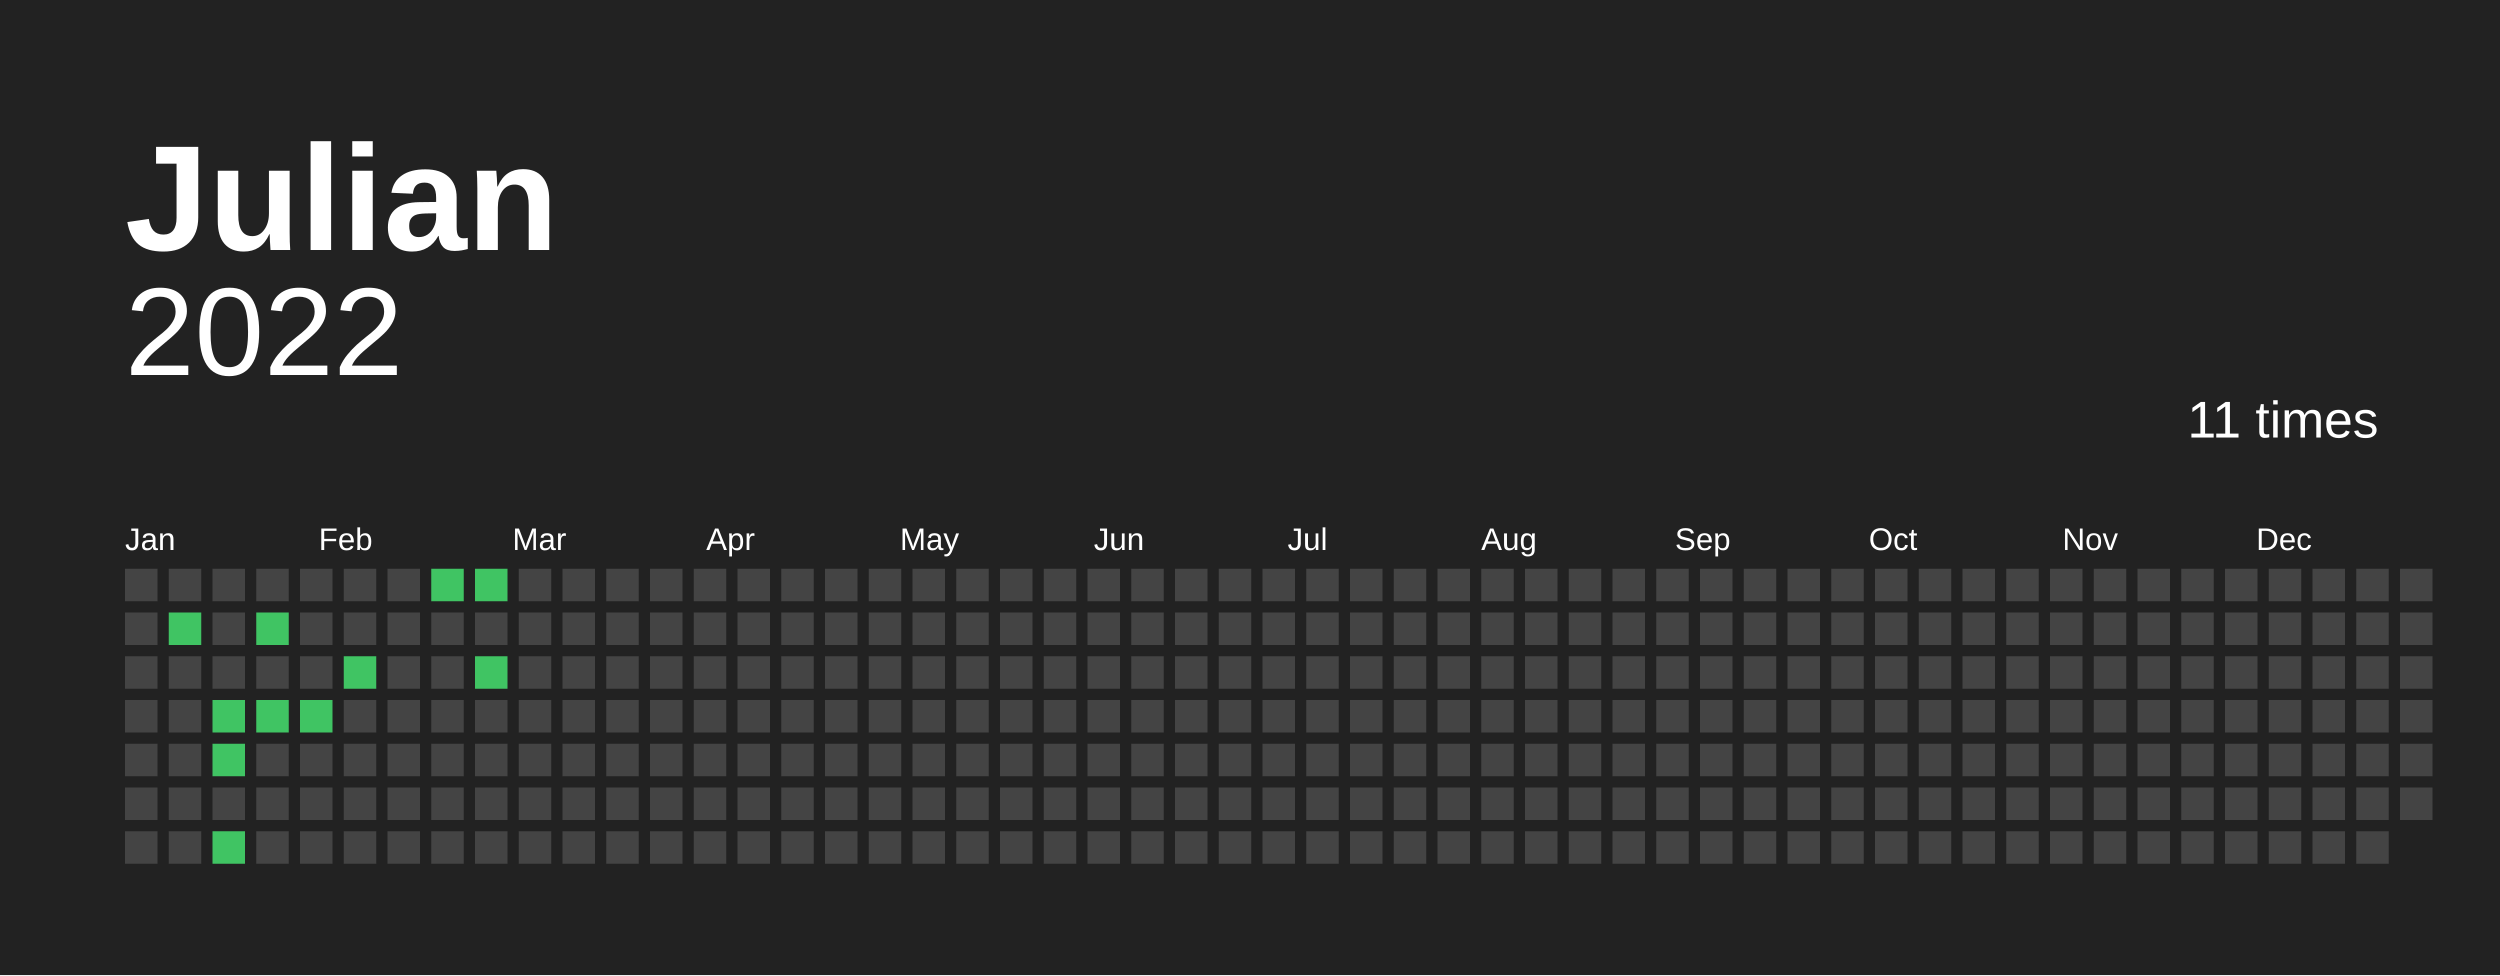
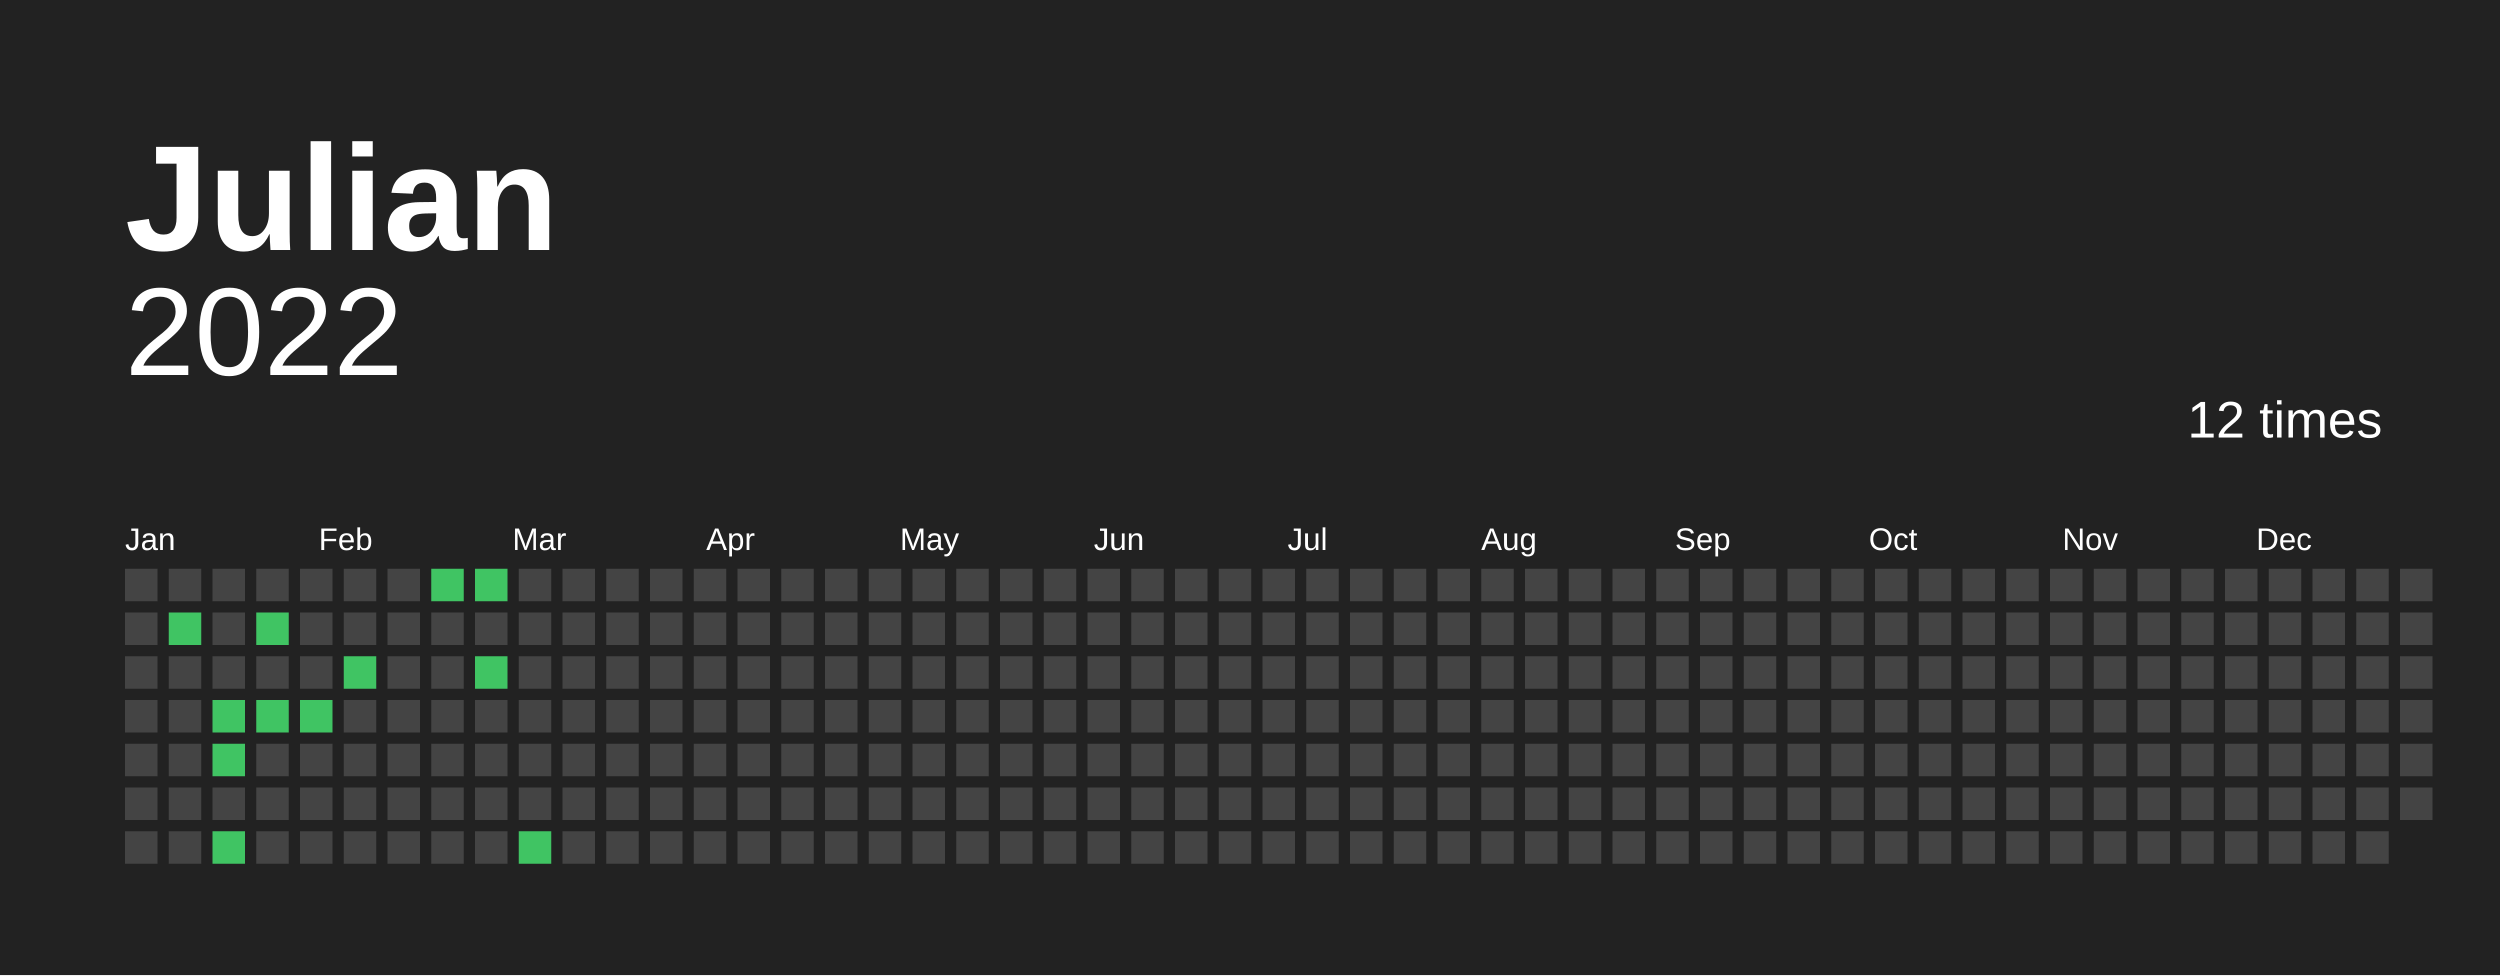
<svg xmlns="http://www.w3.org/2000/svg" baseProfile="full" height="78mm" version="1.1" viewBox="0,0,200,78" width="200mm">
  <defs />
  <rect fill="#222222" height="78" width="200" x="0" y="0" />
  <text fill="#FFFFFF" style="font-size:12px; font-family:Arial; font-weight:bold;" x="10" y="20">Julian</text>
  <text alignment-baseline="hanging" fill="#FFFFFF" style="font-size:10.0px; font-family:Arial;" x="10" y="30">2022</text>
-   <text alignment-baseline="hanging" fill="#FFFFFF" style="font-size:4.125px; font-family:Arial;" x="175" y="35">11 times</text>
+   <text alignment-baseline="hanging" fill="#FFFFFF" style="font-size:4.125px; font-family:Arial;" x="175" y="35">12 times</text>
  <text fill="#FFFFFF" style="font-size:2.5px; font-family:Arial" x="10.0" y="44">Jan</text>
  <text fill="#FFFFFF" style="font-size:2.5px; font-family:Arial" x="25.5" y="44">Feb</text>
  <text fill="#FFFFFF" style="font-size:2.5px; font-family:Arial" x="41.0" y="44">Mar</text>
  <text fill="#FFFFFF" style="font-size:2.5px; font-family:Arial" x="56.5" y="44">Apr</text>
  <text fill="#FFFFFF" style="font-size:2.5px; font-family:Arial" x="72.0" y="44">May</text>
  <text fill="#FFFFFF" style="font-size:2.5px; font-family:Arial" x="87.5" y="44">Jun</text>
  <text fill="#FFFFFF" style="font-size:2.5px; font-family:Arial" x="103.0" y="44">Jul</text>
  <text fill="#FFFFFF" style="font-size:2.5px; font-family:Arial" x="118.5" y="44">Aug</text>
  <text fill="#FFFFFF" style="font-size:2.5px; font-family:Arial" x="134.0" y="44">Sep</text>
  <text fill="#FFFFFF" style="font-size:2.5px; font-family:Arial" x="149.5" y="44">Oct</text>
  <text fill="#FFFFFF" style="font-size:2.5px; font-family:Arial" x="165.0" y="44">Nov</text>
  <text fill="#FFFFFF" style="font-size:2.5px; font-family:Arial" x="180.5" y="44">Dec</text>
  <rect fill="#444444" height="2.6" width="2.6" x="10.0" y="45.5" />
  <rect fill="#444444" height="2.6" width="2.6" x="10.0" y="49.0" />
  <rect fill="#444444" height="2.6" width="2.6" x="10.0" y="52.5" />
  <rect fill="#444444" height="2.6" width="2.6" x="10.0" y="56.0" />
  <rect fill="#444444" height="2.6" width="2.6" x="10.0" y="59.5" />
  <rect fill="#444444" height="2.6" width="2.6" x="10.0" y="63.0" />
  <rect fill="#444444" height="2.6" width="2.6" x="10.0" y="66.5" />
  <rect fill="#444444" height="2.6" width="2.6" x="13.5" y="45.5" />
  <rect fill="#40C463" height="2.6" width="2.6" x="13.5" y="49.0" />
  <rect fill="#444444" height="2.6" width="2.6" x="13.5" y="52.5" />
  <rect fill="#444444" height="2.6" width="2.6" x="13.5" y="56.0" />
  <rect fill="#444444" height="2.6" width="2.6" x="13.5" y="59.5" />
  <rect fill="#444444" height="2.6" width="2.6" x="13.5" y="63.0" />
  <rect fill="#444444" height="2.6" width="2.6" x="13.5" y="66.5" />
  <rect fill="#444444" height="2.6" width="2.6" x="17.0" y="45.5" />
  <rect fill="#444444" height="2.6" width="2.6" x="17.0" y="49.0" />
  <rect fill="#444444" height="2.6" width="2.6" x="17.0" y="52.5" />
  <rect fill="#40C463" height="2.6" width="2.6" x="17.0" y="56.0" />
  <rect fill="#40C463" height="2.6" width="2.6" x="17.0" y="59.5" />
  <rect fill="#444444" height="2.6" width="2.6" x="17.0" y="63.0" />
  <rect fill="#40C463" height="2.6" width="2.6" x="17.0" y="66.5" />
  <rect fill="#444444" height="2.6" width="2.6" x="20.5" y="45.5" />
  <rect fill="#40C463" height="2.6" width="2.6" x="20.5" y="49.0" />
  <rect fill="#444444" height="2.6" width="2.6" x="20.5" y="52.5" />
  <rect fill="#40C463" height="2.6" width="2.6" x="20.5" y="56.0" />
  <rect fill="#444444" height="2.6" width="2.6" x="20.5" y="59.5" />
  <rect fill="#444444" height="2.6" width="2.6" x="20.5" y="63.0" />
  <rect fill="#444444" height="2.6" width="2.6" x="20.5" y="66.5" />
  <rect fill="#444444" height="2.6" width="2.6" x="24.0" y="45.5" />
  <rect fill="#444444" height="2.6" width="2.6" x="24.0" y="49.0" />
  <rect fill="#444444" height="2.6" width="2.6" x="24.0" y="52.5" />
  <rect fill="#40C463" height="2.6" width="2.6" x="24.0" y="56.0" />
  <rect fill="#444444" height="2.6" width="2.6" x="24.0" y="59.5" />
  <rect fill="#444444" height="2.6" width="2.6" x="24.0" y="63.0" />
  <rect fill="#444444" height="2.6" width="2.6" x="24.0" y="66.5" />
  <rect fill="#444444" height="2.6" width="2.6" x="27.5" y="45.5" />
  <rect fill="#444444" height="2.6" width="2.6" x="27.5" y="49.0" />
  <rect fill="#40C463" height="2.6" width="2.6" x="27.5" y="52.5" />
  <rect fill="#444444" height="2.6" width="2.6" x="27.5" y="56.0" />
  <rect fill="#444444" height="2.6" width="2.6" x="27.5" y="59.5" />
  <rect fill="#444444" height="2.6" width="2.6" x="27.5" y="63.0" />
  <rect fill="#444444" height="2.6" width="2.6" x="27.5" y="66.5" />
  <rect fill="#444444" height="2.6" width="2.6" x="31.0" y="45.5" />
  <rect fill="#444444" height="2.6" width="2.6" x="31.0" y="49.0" />
  <rect fill="#444444" height="2.6" width="2.6" x="31.0" y="52.5" />
  <rect fill="#444444" height="2.6" width="2.6" x="31.0" y="56.0" />
  <rect fill="#444444" height="2.6" width="2.6" x="31.0" y="59.5" />
  <rect fill="#444444" height="2.6" width="2.6" x="31.0" y="63.0" />
  <rect fill="#444444" height="2.6" width="2.6" x="31.0" y="66.5" />
  <rect fill="#40C463" height="2.6" width="2.6" x="34.5" y="45.5" />
  <rect fill="#444444" height="2.6" width="2.6" x="34.5" y="49.0" />
  <rect fill="#444444" height="2.6" width="2.6" x="34.5" y="52.5" />
  <rect fill="#444444" height="2.6" width="2.6" x="34.5" y="56.0" />
  <rect fill="#444444" height="2.6" width="2.6" x="34.5" y="59.5" />
  <rect fill="#444444" height="2.6" width="2.6" x="34.5" y="63.0" />
  <rect fill="#444444" height="2.6" width="2.6" x="34.5" y="66.5" />
  <rect fill="#40C463" height="2.6" width="2.6" x="38.0" y="45.5" />
  <rect fill="#444444" height="2.6" width="2.6" x="38.0" y="49.0" />
  <rect fill="#40C463" height="2.6" width="2.6" x="38.0" y="52.5" />
  <rect fill="#444444" height="2.6" width="2.6" x="38.0" y="56.0" />
  <rect fill="#444444" height="2.6" width="2.6" x="38.0" y="59.5" />
  <rect fill="#444444" height="2.6" width="2.6" x="38.0" y="63.0" />
  <rect fill="#444444" height="2.6" width="2.6" x="38.0" y="66.5" />
  <rect fill="#444444" height="2.6" width="2.6" x="41.5" y="45.5" />
  <rect fill="#444444" height="2.6" width="2.6" x="41.5" y="49.0" />
  <rect fill="#444444" height="2.6" width="2.6" x="41.5" y="52.5" />
  <rect fill="#444444" height="2.6" width="2.6" x="41.5" y="56.0" />
  <rect fill="#444444" height="2.6" width="2.6" x="41.5" y="59.5" />
  <rect fill="#444444" height="2.6" width="2.6" x="41.5" y="63.0" />
-   <rect fill="#444444" height="2.6" width="2.6" x="41.5" y="66.5" />
+   <rect fill="#40C463" height="2.6" width="2.6" x="41.5" y="66.5" />
  <rect fill="#444444" height="2.6" width="2.6" x="45.0" y="45.5" />
  <rect fill="#444444" height="2.6" width="2.6" x="45.0" y="49.0" />
  <rect fill="#444444" height="2.6" width="2.6" x="45.0" y="52.5" />
  <rect fill="#444444" height="2.6" width="2.6" x="45.0" y="56.0" />
  <rect fill="#444444" height="2.6" width="2.6" x="45.0" y="59.5" />
  <rect fill="#444444" height="2.6" width="2.6" x="45.0" y="63.0" />
  <rect fill="#444444" height="2.6" width="2.6" x="45.0" y="66.5" />
  <rect fill="#444444" height="2.6" width="2.6" x="48.5" y="45.5" />
  <rect fill="#444444" height="2.6" width="2.6" x="48.5" y="49.0" />
  <rect fill="#444444" height="2.6" width="2.6" x="48.5" y="52.5" />
  <rect fill="#444444" height="2.6" width="2.6" x="48.5" y="56.0" />
  <rect fill="#444444" height="2.6" width="2.6" x="48.5" y="59.5" />
  <rect fill="#444444" height="2.6" width="2.6" x="48.5" y="63.0" />
  <rect fill="#444444" height="2.6" width="2.6" x="48.5" y="66.5" />
  <rect fill="#444444" height="2.6" width="2.6" x="52.0" y="45.5" />
  <rect fill="#444444" height="2.6" width="2.6" x="52.0" y="49.0" />
  <rect fill="#444444" height="2.6" width="2.6" x="52.0" y="52.5" />
  <rect fill="#444444" height="2.6" width="2.6" x="52.0" y="56.0" />
  <rect fill="#444444" height="2.6" width="2.6" x="52.0" y="59.5" />
  <rect fill="#444444" height="2.6" width="2.6" x="52.0" y="63.0" />
  <rect fill="#444444" height="2.6" width="2.6" x="52.0" y="66.5" />
  <rect fill="#444444" height="2.6" width="2.6" x="55.5" y="45.5" />
  <rect fill="#444444" height="2.6" width="2.6" x="55.5" y="49.0" />
  <rect fill="#444444" height="2.6" width="2.6" x="55.5" y="52.5" />
  <rect fill="#444444" height="2.6" width="2.6" x="55.5" y="56.0" />
  <rect fill="#444444" height="2.6" width="2.6" x="55.5" y="59.5" />
  <rect fill="#444444" height="2.6" width="2.6" x="55.5" y="63.0" />
  <rect fill="#444444" height="2.6" width="2.6" x="55.5" y="66.5" />
  <rect fill="#444444" height="2.6" width="2.6" x="59.0" y="45.5" />
  <rect fill="#444444" height="2.6" width="2.6" x="59.0" y="49.0" />
  <rect fill="#444444" height="2.6" width="2.6" x="59.0" y="52.5" />
  <rect fill="#444444" height="2.6" width="2.6" x="59.0" y="56.0" />
  <rect fill="#444444" height="2.6" width="2.6" x="59.0" y="59.5" />
  <rect fill="#444444" height="2.6" width="2.6" x="59.0" y="63.0" />
  <rect fill="#444444" height="2.6" width="2.6" x="59.0" y="66.5" />
  <rect fill="#444444" height="2.6" width="2.6" x="62.5" y="45.5" />
  <rect fill="#444444" height="2.6" width="2.6" x="62.5" y="49.0" />
  <rect fill="#444444" height="2.6" width="2.6" x="62.5" y="52.5" />
  <rect fill="#444444" height="2.6" width="2.6" x="62.5" y="56.0" />
  <rect fill="#444444" height="2.6" width="2.6" x="62.5" y="59.5" />
  <rect fill="#444444" height="2.6" width="2.6" x="62.5" y="63.0" />
  <rect fill="#444444" height="2.6" width="2.6" x="62.5" y="66.5" />
  <rect fill="#444444" height="2.6" width="2.6" x="66.0" y="45.5" />
  <rect fill="#444444" height="2.6" width="2.6" x="66.0" y="49.0" />
  <rect fill="#444444" height="2.6" width="2.6" x="66.0" y="52.5" />
  <rect fill="#444444" height="2.6" width="2.6" x="66.0" y="56.0" />
  <rect fill="#444444" height="2.6" width="2.6" x="66.0" y="59.5" />
  <rect fill="#444444" height="2.6" width="2.6" x="66.0" y="63.0" />
  <rect fill="#444444" height="2.6" width="2.6" x="66.0" y="66.5" />
  <rect fill="#444444" height="2.6" width="2.6" x="69.5" y="45.5" />
  <rect fill="#444444" height="2.6" width="2.6" x="69.5" y="49.0" />
  <rect fill="#444444" height="2.6" width="2.6" x="69.5" y="52.5" />
  <rect fill="#444444" height="2.6" width="2.6" x="69.5" y="56.0" />
  <rect fill="#444444" height="2.6" width="2.6" x="69.5" y="59.5" />
  <rect fill="#444444" height="2.6" width="2.6" x="69.5" y="63.0" />
  <rect fill="#444444" height="2.6" width="2.6" x="69.5" y="66.5" />
  <rect fill="#444444" height="2.6" width="2.6" x="73.0" y="45.5" />
  <rect fill="#444444" height="2.6" width="2.6" x="73.0" y="49.0" />
  <rect fill="#444444" height="2.6" width="2.6" x="73.0" y="52.5" />
  <rect fill="#444444" height="2.6" width="2.6" x="73.0" y="56.0" />
  <rect fill="#444444" height="2.6" width="2.6" x="73.0" y="59.5" />
  <rect fill="#444444" height="2.6" width="2.6" x="73.0" y="63.0" />
  <rect fill="#444444" height="2.6" width="2.6" x="73.0" y="66.5" />
  <rect fill="#444444" height="2.6" width="2.6" x="76.5" y="45.5" />
  <rect fill="#444444" height="2.6" width="2.6" x="76.5" y="49.0" />
  <rect fill="#444444" height="2.6" width="2.6" x="76.5" y="52.5" />
  <rect fill="#444444" height="2.6" width="2.6" x="76.5" y="56.0" />
  <rect fill="#444444" height="2.6" width="2.6" x="76.5" y="59.5" />
  <rect fill="#444444" height="2.6" width="2.6" x="76.5" y="63.0" />
  <rect fill="#444444" height="2.6" width="2.6" x="76.5" y="66.5" />
  <rect fill="#444444" height="2.6" width="2.6" x="80.0" y="45.5" />
  <rect fill="#444444" height="2.6" width="2.6" x="80.0" y="49.0" />
  <rect fill="#444444" height="2.6" width="2.6" x="80.0" y="52.5" />
  <rect fill="#444444" height="2.6" width="2.6" x="80.0" y="56.0" />
  <rect fill="#444444" height="2.6" width="2.6" x="80.0" y="59.5" />
  <rect fill="#444444" height="2.6" width="2.6" x="80.0" y="63.0" />
  <rect fill="#444444" height="2.6" width="2.6" x="80.0" y="66.5" />
  <rect fill="#444444" height="2.6" width="2.6" x="83.5" y="45.5" />
  <rect fill="#444444" height="2.6" width="2.6" x="83.5" y="49.0" />
  <rect fill="#444444" height="2.6" width="2.6" x="83.5" y="52.5" />
  <rect fill="#444444" height="2.6" width="2.6" x="83.5" y="56.0" />
  <rect fill="#444444" height="2.6" width="2.6" x="83.5" y="59.5" />
  <rect fill="#444444" height="2.6" width="2.6" x="83.5" y="63.0" />
  <rect fill="#444444" height="2.6" width="2.6" x="83.5" y="66.5" />
  <rect fill="#444444" height="2.6" width="2.6" x="87.0" y="45.5" />
  <rect fill="#444444" height="2.6" width="2.6" x="87.0" y="49.0" />
  <rect fill="#444444" height="2.6" width="2.6" x="87.0" y="52.5" />
  <rect fill="#444444" height="2.6" width="2.6" x="87.0" y="56.0" />
  <rect fill="#444444" height="2.6" width="2.6" x="87.0" y="59.5" />
  <rect fill="#444444" height="2.6" width="2.6" x="87.0" y="63.0" />
  <rect fill="#444444" height="2.6" width="2.6" x="87.0" y="66.5" />
  <rect fill="#444444" height="2.6" width="2.6" x="90.5" y="45.5" />
  <rect fill="#444444" height="2.6" width="2.6" x="90.5" y="49.0" />
  <rect fill="#444444" height="2.6" width="2.6" x="90.5" y="52.5" />
  <rect fill="#444444" height="2.6" width="2.6" x="90.5" y="56.0" />
  <rect fill="#444444" height="2.6" width="2.6" x="90.5" y="59.5" />
  <rect fill="#444444" height="2.6" width="2.6" x="90.5" y="63.0" />
  <rect fill="#444444" height="2.6" width="2.6" x="90.5" y="66.5" />
  <rect fill="#444444" height="2.6" width="2.6" x="94.0" y="45.5" />
  <rect fill="#444444" height="2.6" width="2.6" x="94.0" y="49.0" />
  <rect fill="#444444" height="2.6" width="2.6" x="94.0" y="52.5" />
  <rect fill="#444444" height="2.6" width="2.6" x="94.0" y="56.0" />
  <rect fill="#444444" height="2.6" width="2.6" x="94.0" y="59.5" />
  <rect fill="#444444" height="2.6" width="2.6" x="94.0" y="63.0" />
  <rect fill="#444444" height="2.6" width="2.6" x="94.0" y="66.5" />
  <rect fill="#444444" height="2.6" width="2.6" x="97.5" y="45.5" />
  <rect fill="#444444" height="2.6" width="2.6" x="97.5" y="49.0" />
  <rect fill="#444444" height="2.6" width="2.6" x="97.5" y="52.5" />
  <rect fill="#444444" height="2.6" width="2.6" x="97.5" y="56.0" />
  <rect fill="#444444" height="2.6" width="2.6" x="97.5" y="59.5" />
  <rect fill="#444444" height="2.6" width="2.6" x="97.5" y="63.0" />
  <rect fill="#444444" height="2.6" width="2.6" x="97.5" y="66.5" />
  <rect fill="#444444" height="2.6" width="2.6" x="101.0" y="45.5" />
  <rect fill="#444444" height="2.6" width="2.6" x="101.0" y="49.0" />
  <rect fill="#444444" height="2.6" width="2.6" x="101.0" y="52.5" />
  <rect fill="#444444" height="2.6" width="2.6" x="101.0" y="56.0" />
  <rect fill="#444444" height="2.6" width="2.6" x="101.0" y="59.5" />
  <rect fill="#444444" height="2.6" width="2.6" x="101.0" y="63.0" />
  <rect fill="#444444" height="2.6" width="2.6" x="101.0" y="66.5" />
  <rect fill="#444444" height="2.6" width="2.6" x="104.5" y="45.5" />
  <rect fill="#444444" height="2.6" width="2.6" x="104.5" y="49.0" />
  <rect fill="#444444" height="2.6" width="2.6" x="104.5" y="52.5" />
  <rect fill="#444444" height="2.6" width="2.6" x="104.5" y="56.0" />
  <rect fill="#444444" height="2.6" width="2.6" x="104.5" y="59.5" />
  <rect fill="#444444" height="2.6" width="2.6" x="104.5" y="63.0" />
  <rect fill="#444444" height="2.6" width="2.6" x="104.5" y="66.5" />
  <rect fill="#444444" height="2.6" width="2.6" x="108.0" y="45.5" />
  <rect fill="#444444" height="2.6" width="2.6" x="108.0" y="49.0" />
  <rect fill="#444444" height="2.6" width="2.6" x="108.0" y="52.5" />
  <rect fill="#444444" height="2.6" width="2.6" x="108.0" y="56.0" />
  <rect fill="#444444" height="2.6" width="2.6" x="108.0" y="59.5" />
  <rect fill="#444444" height="2.6" width="2.6" x="108.0" y="63.0" />
  <rect fill="#444444" height="2.6" width="2.6" x="108.0" y="66.5" />
  <rect fill="#444444" height="2.6" width="2.6" x="111.5" y="45.5" />
  <rect fill="#444444" height="2.6" width="2.6" x="111.5" y="49.0" />
  <rect fill="#444444" height="2.6" width="2.6" x="111.5" y="52.5" />
  <rect fill="#444444" height="2.6" width="2.6" x="111.5" y="56.0" />
  <rect fill="#444444" height="2.6" width="2.6" x="111.5" y="59.5" />
  <rect fill="#444444" height="2.6" width="2.6" x="111.5" y="63.0" />
  <rect fill="#444444" height="2.6" width="2.6" x="111.5" y="66.5" />
  <rect fill="#444444" height="2.6" width="2.6" x="115.0" y="45.5" />
  <rect fill="#444444" height="2.6" width="2.6" x="115.0" y="49.0" />
  <rect fill="#444444" height="2.6" width="2.6" x="115.0" y="52.5" />
  <rect fill="#444444" height="2.6" width="2.6" x="115.0" y="56.0" />
  <rect fill="#444444" height="2.6" width="2.6" x="115.0" y="59.5" />
  <rect fill="#444444" height="2.6" width="2.6" x="115.0" y="63.0" />
  <rect fill="#444444" height="2.6" width="2.6" x="115.0" y="66.5" />
  <rect fill="#444444" height="2.6" width="2.6" x="118.5" y="45.5" />
  <rect fill="#444444" height="2.6" width="2.6" x="118.5" y="49.0" />
  <rect fill="#444444" height="2.6" width="2.6" x="118.5" y="52.5" />
  <rect fill="#444444" height="2.6" width="2.6" x="118.5" y="56.0" />
  <rect fill="#444444" height="2.6" width="2.6" x="118.5" y="59.5" />
  <rect fill="#444444" height="2.6" width="2.6" x="118.5" y="63.0" />
  <rect fill="#444444" height="2.6" width="2.6" x="118.5" y="66.5" />
  <rect fill="#444444" height="2.6" width="2.6" x="122.0" y="45.5" />
  <rect fill="#444444" height="2.6" width="2.6" x="122.0" y="49.0" />
  <rect fill="#444444" height="2.6" width="2.6" x="122.0" y="52.5" />
  <rect fill="#444444" height="2.6" width="2.6" x="122.0" y="56.0" />
  <rect fill="#444444" height="2.6" width="2.6" x="122.0" y="59.5" />
  <rect fill="#444444" height="2.6" width="2.6" x="122.0" y="63.0" />
  <rect fill="#444444" height="2.6" width="2.6" x="122.0" y="66.5" />
  <rect fill="#444444" height="2.6" width="2.6" x="125.5" y="45.5" />
  <rect fill="#444444" height="2.6" width="2.6" x="125.5" y="49.0" />
  <rect fill="#444444" height="2.6" width="2.6" x="125.5" y="52.5" />
  <rect fill="#444444" height="2.6" width="2.6" x="125.5" y="56.0" />
  <rect fill="#444444" height="2.6" width="2.6" x="125.5" y="59.5" />
  <rect fill="#444444" height="2.6" width="2.6" x="125.5" y="63.0" />
  <rect fill="#444444" height="2.6" width="2.6" x="125.5" y="66.5" />
  <rect fill="#444444" height="2.6" width="2.6" x="129.0" y="45.5" />
  <rect fill="#444444" height="2.6" width="2.6" x="129.0" y="49.0" />
  <rect fill="#444444" height="2.6" width="2.6" x="129.0" y="52.5" />
  <rect fill="#444444" height="2.6" width="2.6" x="129.0" y="56.0" />
  <rect fill="#444444" height="2.6" width="2.6" x="129.0" y="59.5" />
  <rect fill="#444444" height="2.6" width="2.6" x="129.0" y="63.0" />
  <rect fill="#444444" height="2.6" width="2.6" x="129.0" y="66.5" />
  <rect fill="#444444" height="2.6" width="2.6" x="132.5" y="45.5" />
  <rect fill="#444444" height="2.6" width="2.6" x="132.5" y="49.0" />
  <rect fill="#444444" height="2.6" width="2.6" x="132.5" y="52.5" />
  <rect fill="#444444" height="2.6" width="2.6" x="132.5" y="56.0" />
  <rect fill="#444444" height="2.6" width="2.6" x="132.5" y="59.5" />
  <rect fill="#444444" height="2.6" width="2.6" x="132.5" y="63.0" />
  <rect fill="#444444" height="2.6" width="2.6" x="132.5" y="66.5" />
  <rect fill="#444444" height="2.6" width="2.6" x="136.0" y="45.5" />
  <rect fill="#444444" height="2.6" width="2.6" x="136.0" y="49.0" />
  <rect fill="#444444" height="2.6" width="2.6" x="136.0" y="52.5" />
  <rect fill="#444444" height="2.6" width="2.6" x="136.0" y="56.0" />
  <rect fill="#444444" height="2.6" width="2.6" x="136.0" y="59.5" />
  <rect fill="#444444" height="2.6" width="2.6" x="136.0" y="63.0" />
  <rect fill="#444444" height="2.6" width="2.6" x="136.0" y="66.5" />
  <rect fill="#444444" height="2.6" width="2.6" x="139.5" y="45.5" />
  <rect fill="#444444" height="2.6" width="2.6" x="139.5" y="49.0" />
  <rect fill="#444444" height="2.6" width="2.6" x="139.5" y="52.5" />
  <rect fill="#444444" height="2.6" width="2.6" x="139.5" y="56.0" />
  <rect fill="#444444" height="2.6" width="2.6" x="139.5" y="59.5" />
  <rect fill="#444444" height="2.6" width="2.6" x="139.5" y="63.0" />
  <rect fill="#444444" height="2.6" width="2.6" x="139.5" y="66.5" />
  <rect fill="#444444" height="2.6" width="2.6" x="143.0" y="45.5" />
  <rect fill="#444444" height="2.6" width="2.6" x="143.0" y="49.0" />
  <rect fill="#444444" height="2.6" width="2.6" x="143.0" y="52.5" />
  <rect fill="#444444" height="2.6" width="2.6" x="143.0" y="56.0" />
  <rect fill="#444444" height="2.6" width="2.6" x="143.0" y="59.5" />
  <rect fill="#444444" height="2.6" width="2.6" x="143.0" y="63.0" />
  <rect fill="#444444" height="2.6" width="2.6" x="143.0" y="66.5" />
  <rect fill="#444444" height="2.6" width="2.6" x="146.5" y="45.5" />
  <rect fill="#444444" height="2.6" width="2.6" x="146.5" y="49.0" />
  <rect fill="#444444" height="2.6" width="2.6" x="146.5" y="52.5" />
  <rect fill="#444444" height="2.6" width="2.6" x="146.5" y="56.0" />
  <rect fill="#444444" height="2.6" width="2.6" x="146.5" y="59.5" />
  <rect fill="#444444" height="2.6" width="2.6" x="146.5" y="63.0" />
  <rect fill="#444444" height="2.6" width="2.6" x="146.5" y="66.5" />
  <rect fill="#444444" height="2.6" width="2.6" x="150.0" y="45.5" />
  <rect fill="#444444" height="2.6" width="2.6" x="150.0" y="49.0" />
  <rect fill="#444444" height="2.6" width="2.6" x="150.0" y="52.5" />
  <rect fill="#444444" height="2.6" width="2.6" x="150.0" y="56.0" />
  <rect fill="#444444" height="2.6" width="2.6" x="150.0" y="59.5" />
  <rect fill="#444444" height="2.6" width="2.6" x="150.0" y="63.0" />
  <rect fill="#444444" height="2.6" width="2.6" x="150.0" y="66.5" />
  <rect fill="#444444" height="2.6" width="2.6" x="153.5" y="45.5" />
  <rect fill="#444444" height="2.6" width="2.6" x="153.5" y="49.0" />
  <rect fill="#444444" height="2.6" width="2.6" x="153.5" y="52.5" />
  <rect fill="#444444" height="2.6" width="2.6" x="153.5" y="56.0" />
  <rect fill="#444444" height="2.6" width="2.6" x="153.5" y="59.5" />
  <rect fill="#444444" height="2.6" width="2.6" x="153.5" y="63.0" />
  <rect fill="#444444" height="2.6" width="2.6" x="153.5" y="66.5" />
  <rect fill="#444444" height="2.6" width="2.6" x="157.0" y="45.5" />
  <rect fill="#444444" height="2.6" width="2.6" x="157.0" y="49.0" />
  <rect fill="#444444" height="2.6" width="2.6" x="157.0" y="52.5" />
  <rect fill="#444444" height="2.6" width="2.6" x="157.0" y="56.0" />
  <rect fill="#444444" height="2.6" width="2.6" x="157.0" y="59.5" />
  <rect fill="#444444" height="2.6" width="2.6" x="157.0" y="63.0" />
  <rect fill="#444444" height="2.6" width="2.6" x="157.0" y="66.5" />
  <rect fill="#444444" height="2.6" width="2.6" x="160.5" y="45.5" />
  <rect fill="#444444" height="2.6" width="2.6" x="160.5" y="49.0" />
  <rect fill="#444444" height="2.6" width="2.6" x="160.5" y="52.5" />
  <rect fill="#444444" height="2.6" width="2.6" x="160.5" y="56.0" />
  <rect fill="#444444" height="2.6" width="2.6" x="160.5" y="59.5" />
  <rect fill="#444444" height="2.6" width="2.6" x="160.5" y="63.0" />
  <rect fill="#444444" height="2.6" width="2.6" x="160.5" y="66.5" />
  <rect fill="#444444" height="2.6" width="2.6" x="164.0" y="45.5" />
  <rect fill="#444444" height="2.6" width="2.6" x="164.0" y="49.0" />
  <rect fill="#444444" height="2.6" width="2.6" x="164.0" y="52.5" />
  <rect fill="#444444" height="2.6" width="2.6" x="164.0" y="56.0" />
  <rect fill="#444444" height="2.6" width="2.6" x="164.0" y="59.5" />
  <rect fill="#444444" height="2.6" width="2.6" x="164.0" y="63.0" />
  <rect fill="#444444" height="2.6" width="2.6" x="164.0" y="66.5" />
  <rect fill="#444444" height="2.6" width="2.6" x="167.5" y="45.5" />
  <rect fill="#444444" height="2.6" width="2.6" x="167.5" y="49.0" />
  <rect fill="#444444" height="2.6" width="2.6" x="167.5" y="52.5" />
  <rect fill="#444444" height="2.6" width="2.6" x="167.5" y="56.0" />
  <rect fill="#444444" height="2.6" width="2.6" x="167.5" y="59.5" />
  <rect fill="#444444" height="2.6" width="2.6" x="167.5" y="63.0" />
  <rect fill="#444444" height="2.6" width="2.6" x="167.5" y="66.5" />
  <rect fill="#444444" height="2.6" width="2.6" x="171.0" y="45.5" />
  <rect fill="#444444" height="2.6" width="2.6" x="171.0" y="49.0" />
  <rect fill="#444444" height="2.6" width="2.6" x="171.0" y="52.5" />
  <rect fill="#444444" height="2.6" width="2.6" x="171.0" y="56.0" />
  <rect fill="#444444" height="2.6" width="2.6" x="171.0" y="59.5" />
  <rect fill="#444444" height="2.6" width="2.6" x="171.0" y="63.0" />
  <rect fill="#444444" height="2.6" width="2.6" x="171.0" y="66.5" />
  <rect fill="#444444" height="2.6" width="2.6" x="174.5" y="45.5" />
  <rect fill="#444444" height="2.6" width="2.6" x="174.5" y="49.0" />
  <rect fill="#444444" height="2.6" width="2.6" x="174.5" y="52.5" />
  <rect fill="#444444" height="2.6" width="2.6" x="174.5" y="56.0" />
  <rect fill="#444444" height="2.6" width="2.6" x="174.5" y="59.5" />
  <rect fill="#444444" height="2.6" width="2.6" x="174.5" y="63.0" />
  <rect fill="#444444" height="2.6" width="2.6" x="174.5" y="66.5" />
  <rect fill="#444444" height="2.6" width="2.6" x="178.0" y="45.5" />
  <rect fill="#444444" height="2.6" width="2.6" x="178.0" y="49.0" />
  <rect fill="#444444" height="2.6" width="2.6" x="178.0" y="52.5" />
  <rect fill="#444444" height="2.6" width="2.6" x="178.0" y="56.0" />
  <rect fill="#444444" height="2.6" width="2.6" x="178.0" y="59.5" />
  <rect fill="#444444" height="2.6" width="2.6" x="178.0" y="63.0" />
  <rect fill="#444444" height="2.6" width="2.6" x="178.0" y="66.5" />
  <rect fill="#444444" height="2.6" width="2.6" x="181.5" y="45.5" />
  <rect fill="#444444" height="2.6" width="2.6" x="181.5" y="49.0" />
  <rect fill="#444444" height="2.6" width="2.6" x="181.5" y="52.5" />
  <rect fill="#444444" height="2.6" width="2.6" x="181.5" y="56.0" />
  <rect fill="#444444" height="2.6" width="2.6" x="181.5" y="59.5" />
  <rect fill="#444444" height="2.6" width="2.6" x="181.5" y="63.0" />
  <rect fill="#444444" height="2.6" width="2.6" x="181.5" y="66.5" />
  <rect fill="#444444" height="2.6" width="2.6" x="185.0" y="45.5" />
  <rect fill="#444444" height="2.6" width="2.6" x="185.0" y="49.0" />
  <rect fill="#444444" height="2.6" width="2.6" x="185.0" y="52.5" />
  <rect fill="#444444" height="2.6" width="2.6" x="185.0" y="56.0" />
  <rect fill="#444444" height="2.6" width="2.6" x="185.0" y="59.5" />
  <rect fill="#444444" height="2.6" width="2.6" x="185.0" y="63.0" />
  <rect fill="#444444" height="2.6" width="2.6" x="185.0" y="66.5" />
  <rect fill="#444444" height="2.6" width="2.6" x="188.5" y="45.5" />
  <rect fill="#444444" height="2.6" width="2.6" x="188.5" y="49.0" />
  <rect fill="#444444" height="2.6" width="2.6" x="188.5" y="52.5" />
  <rect fill="#444444" height="2.6" width="2.6" x="188.5" y="56.0" />
  <rect fill="#444444" height="2.6" width="2.6" x="188.5" y="59.5" />
  <rect fill="#444444" height="2.6" width="2.6" x="188.5" y="63.0" />
  <rect fill="#444444" height="2.6" width="2.6" x="188.5" y="66.5" />
  <rect fill="#444444" height="2.6" width="2.6" x="192.0" y="45.5" />
  <rect fill="#444444" height="2.6" width="2.6" x="192.0" y="49.0" />
  <rect fill="#444444" height="2.6" width="2.6" x="192.0" y="52.5" />
  <rect fill="#444444" height="2.6" width="2.6" x="192.0" y="56.0" />
  <rect fill="#444444" height="2.6" width="2.6" x="192.0" y="59.5" />
  <rect fill="#444444" height="2.6" width="2.6" x="192.0" y="63.0" />
</svg>
